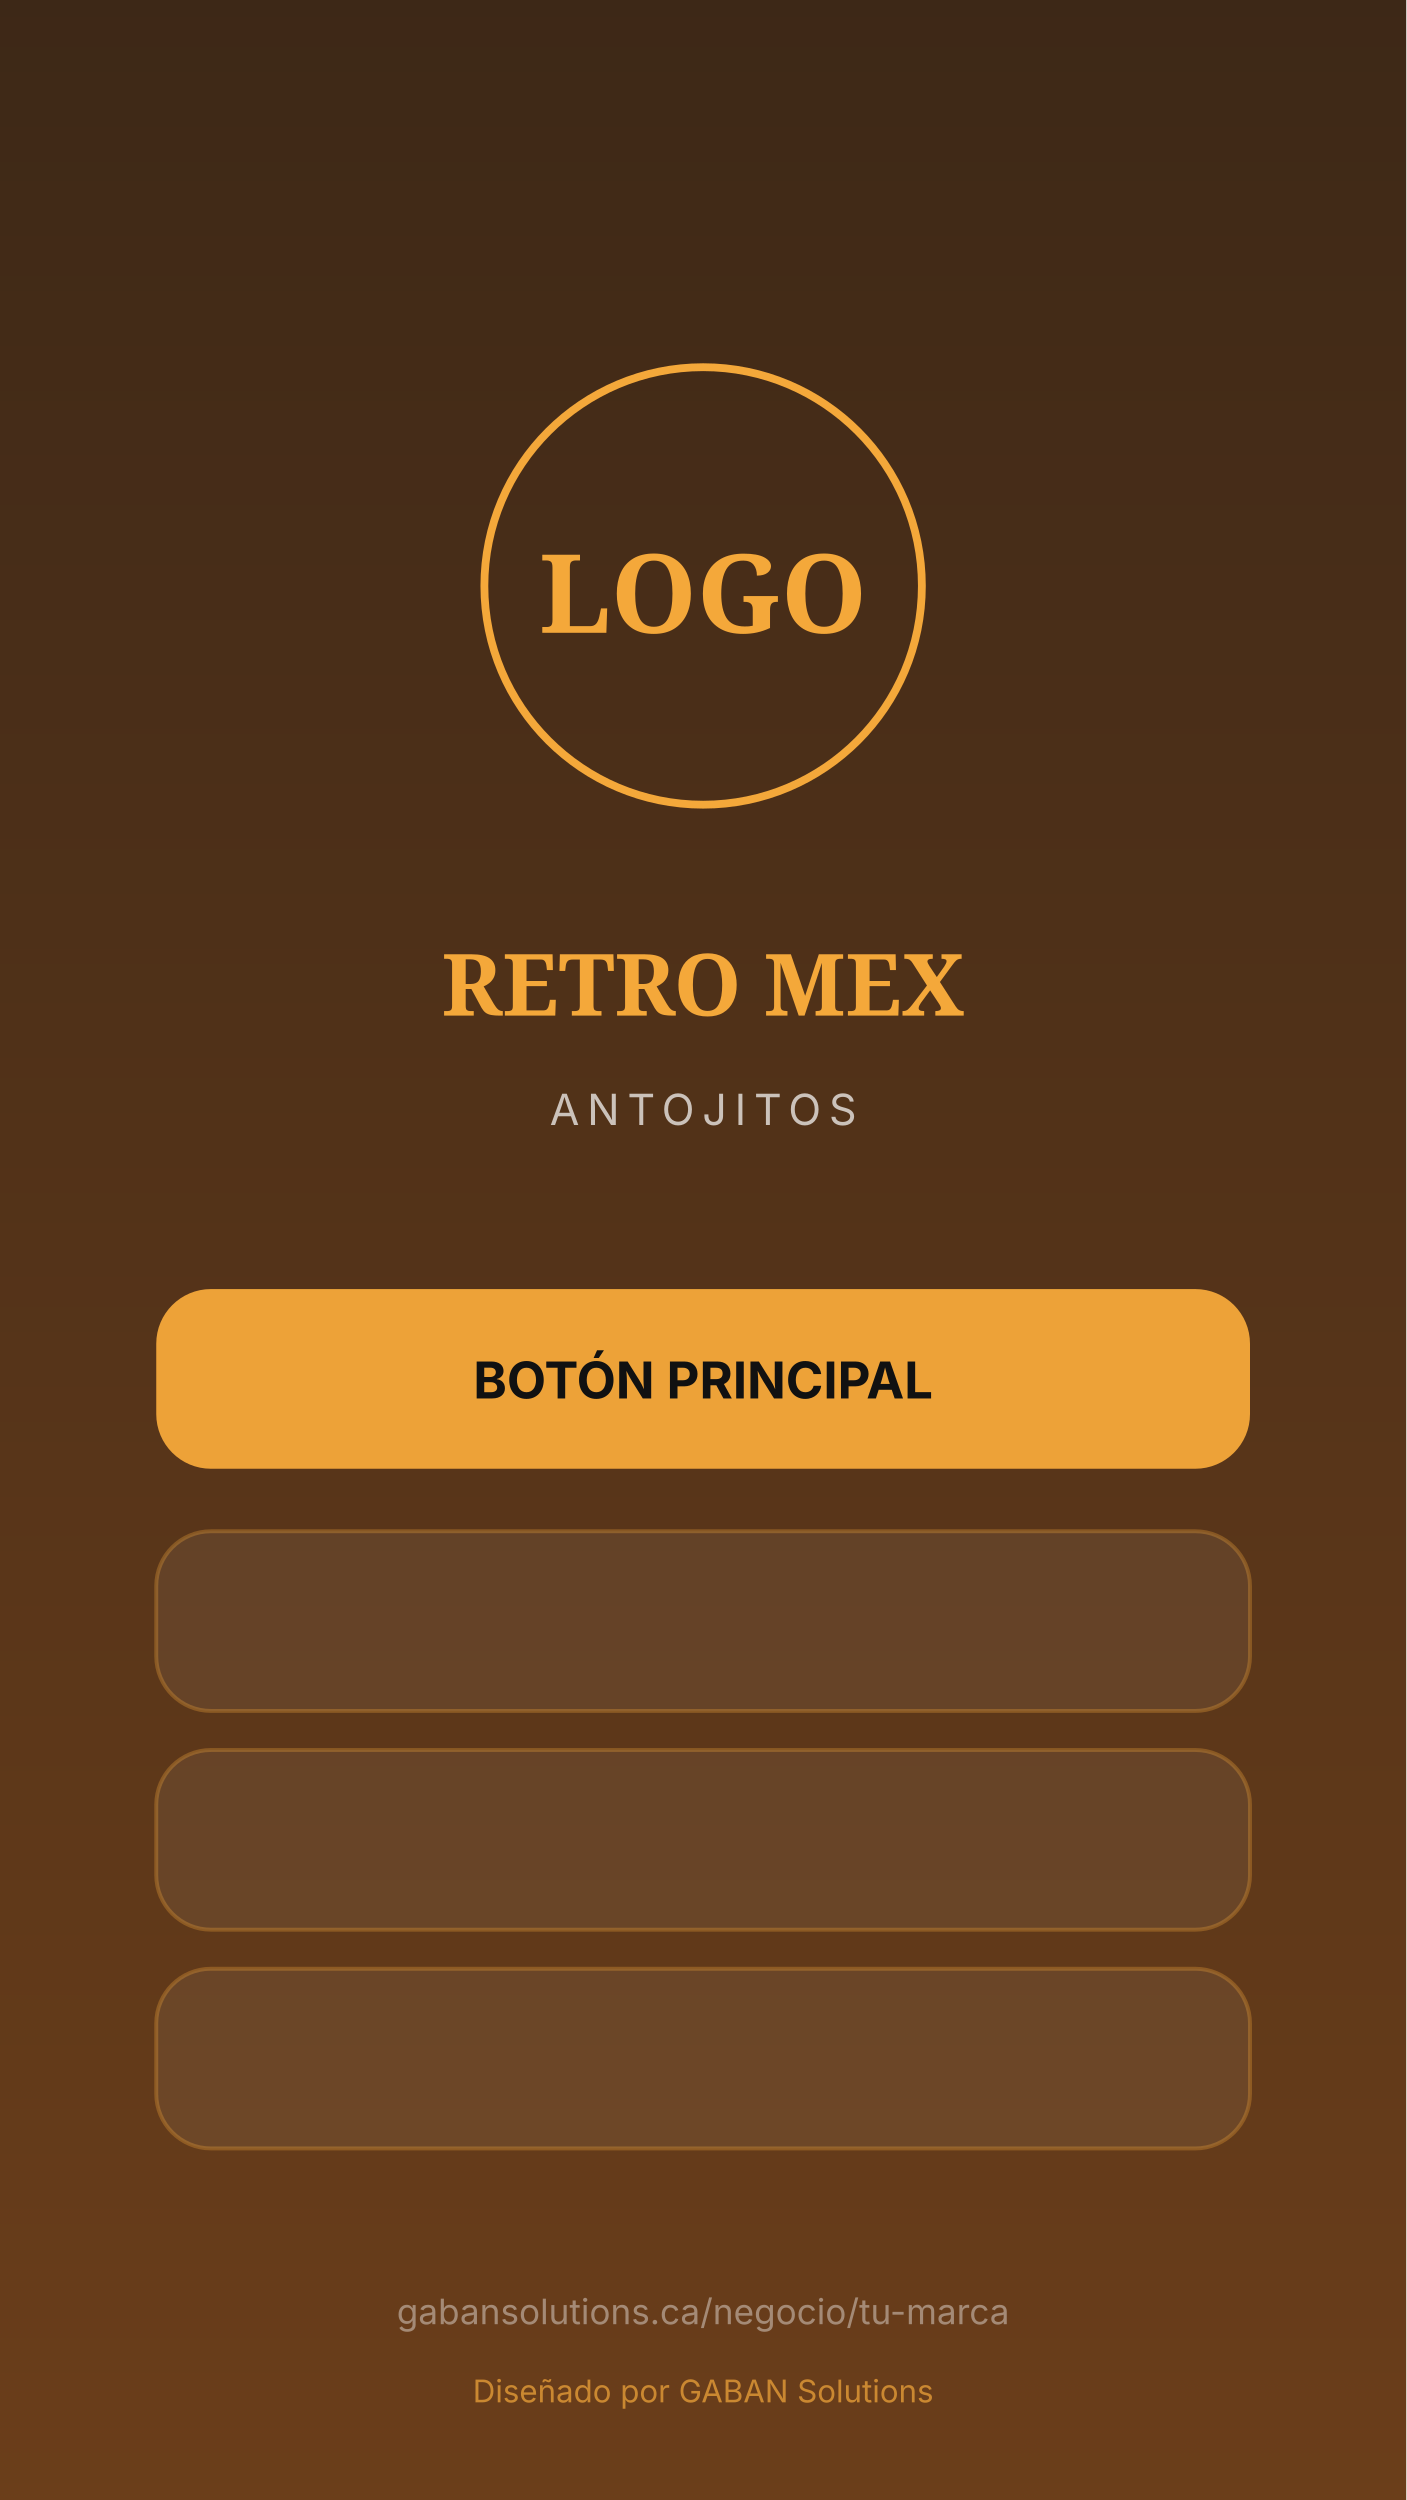
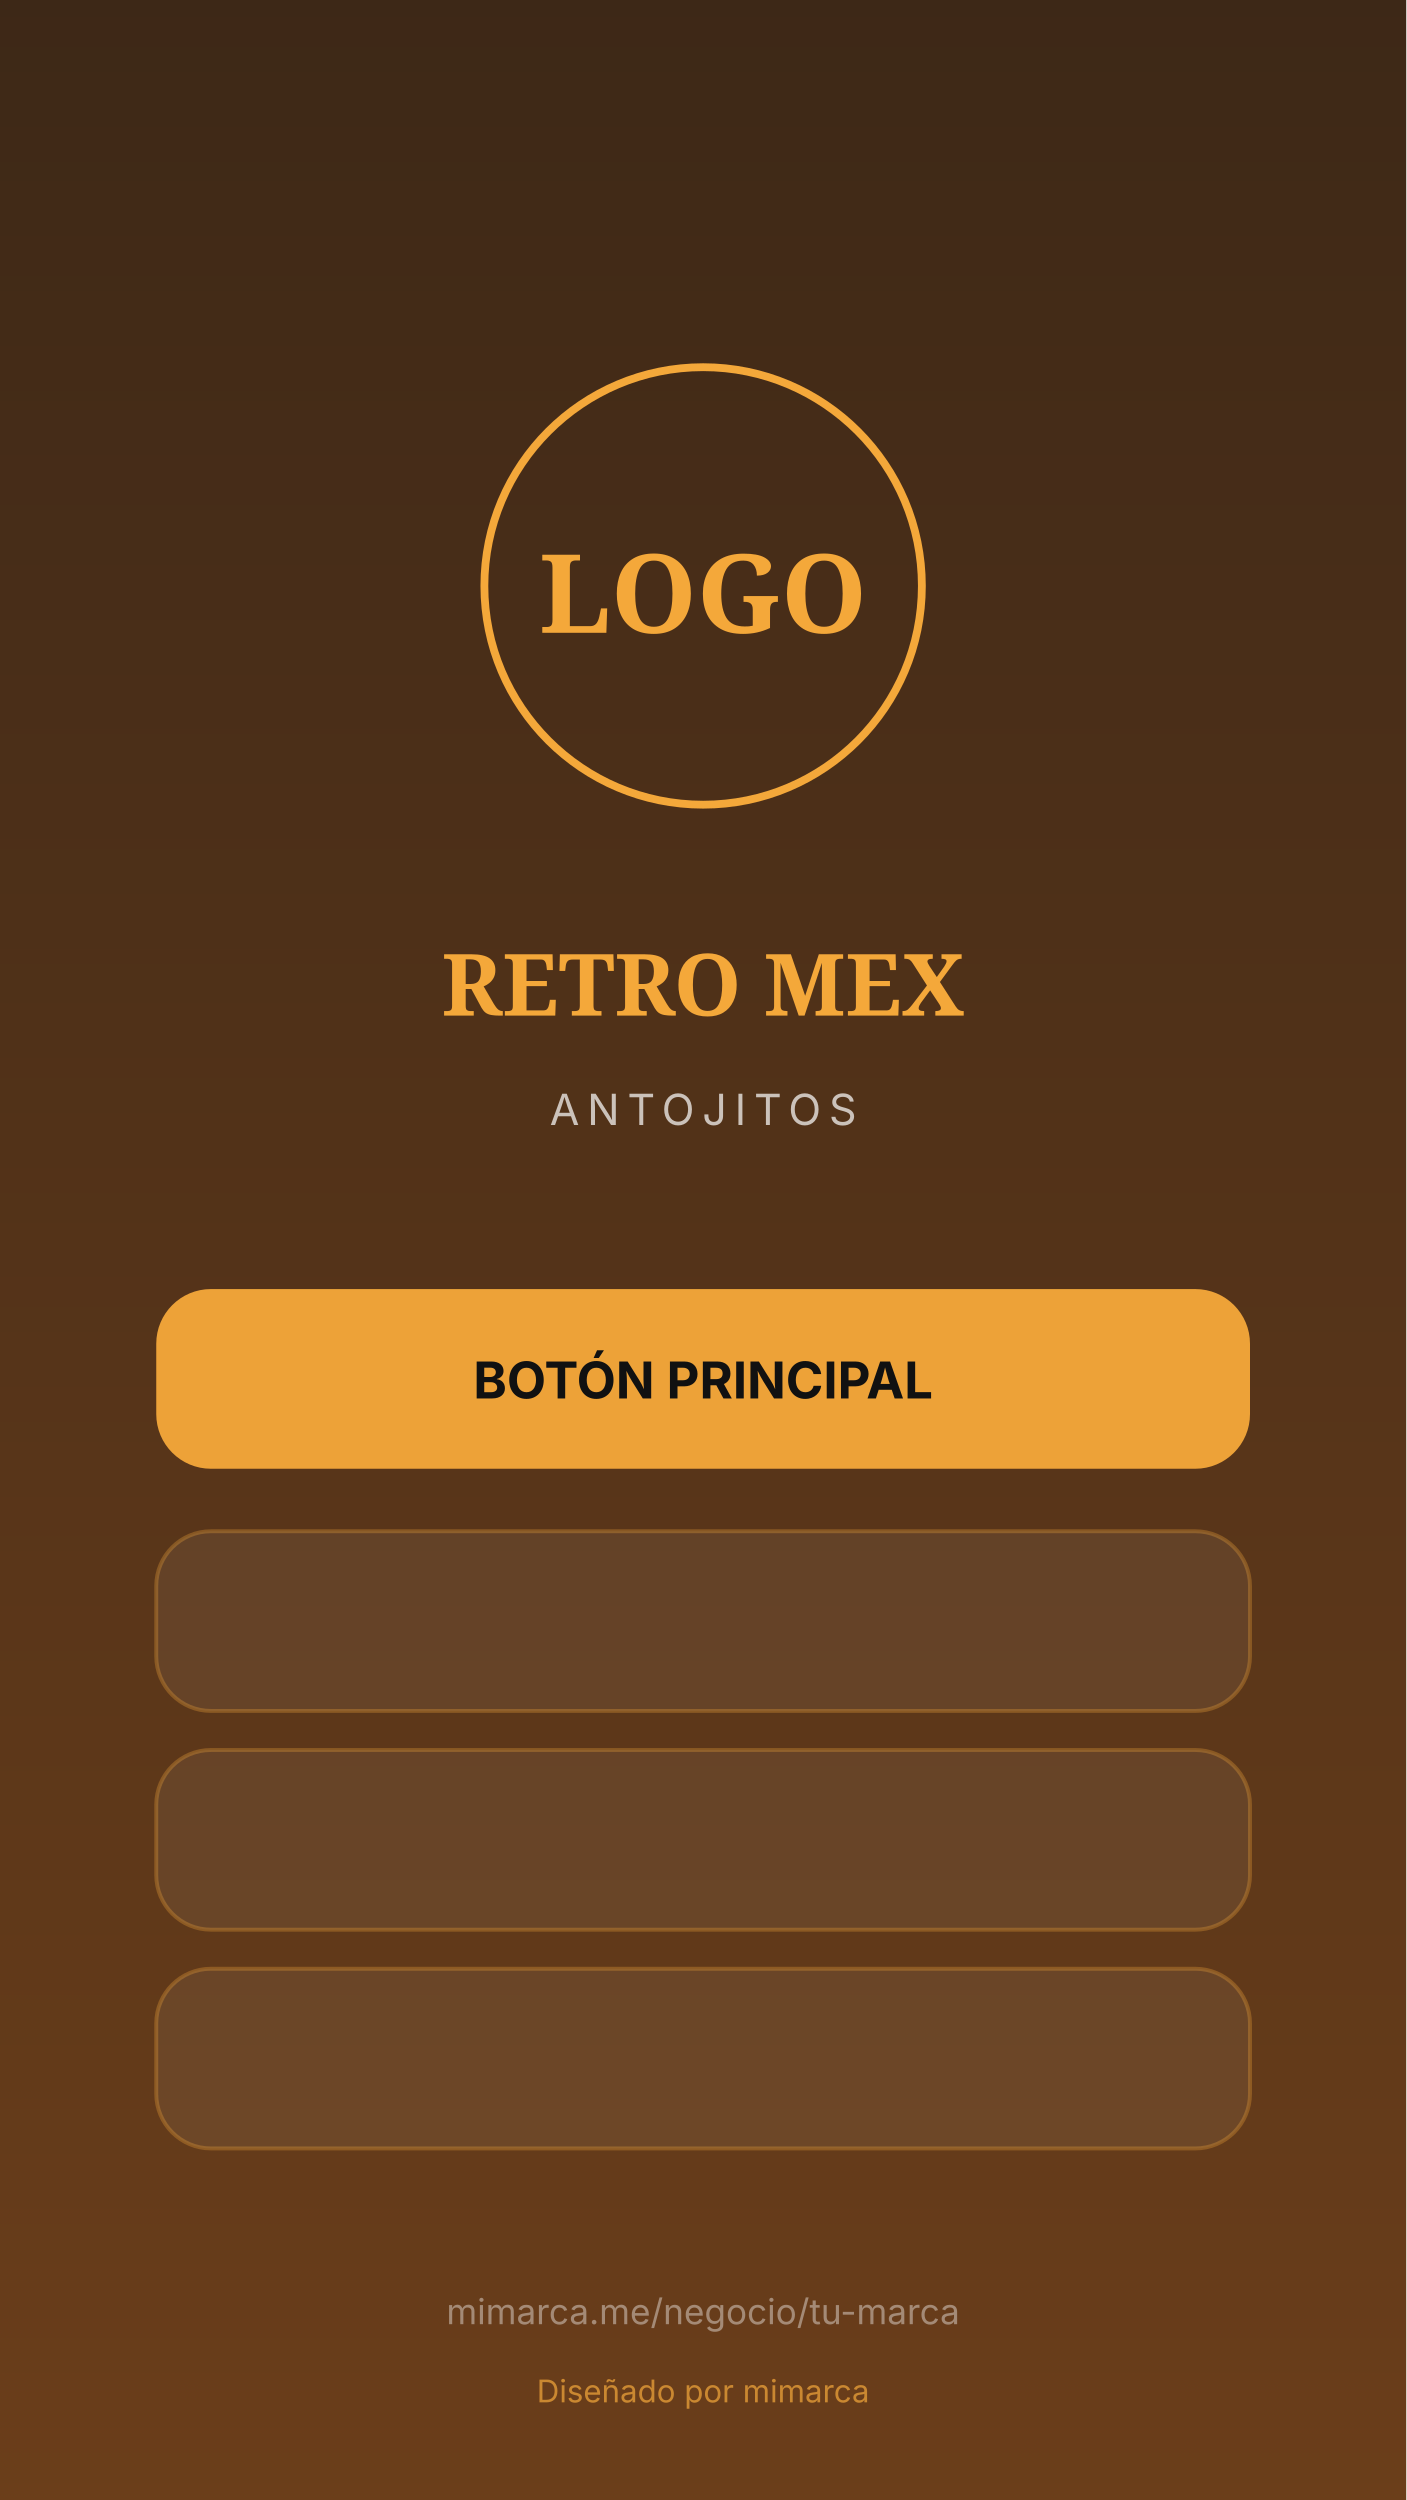
<svg xmlns="http://www.w3.org/2000/svg" viewBox="0 0 360 640" width="360" height="640">
  <defs>
    <linearGradient id="bg" x1="0" y1="0" x2="0" y2="1">
      <stop offset="0%" stop-color="#3d2817" />
      <stop offset="100%" stop-color="#6b3e1a" />
    </linearGradient>
  </defs>
  <rect width="360" height="640" fill="url(#bg)" />
  <circle cx="180" cy="150" r="56" fill="none" stroke="#f4a83a" stroke-width="2" />
  <text x="180" y="162" text-anchor="middle" font-family="Georgia, serif" font-size="28" fill="#f4a83a" font-weight="700">LOGO</text>
  <text x="180" y="260" text-anchor="middle" font-family="Georgia, serif" font-size="22" fill="#f4a83a" font-weight="700">RETRO MEX</text>
  <text x="180" y="288" text-anchor="middle" font-family="Inter, sans-serif" font-size="11" fill="rgba(255,255,255,0.7)" letter-spacing="2">ANTOJITOS</text>
  <rect x="40" y="330" width="280" height="46" rx="14" fill="#f4a83a" opacity="0.95" />
  <text x="180" y="358" text-anchor="middle" font-family="Inter, sans-serif" font-size="13" fill="#111" font-weight="700">BOTÓN PRINCIPAL</text>
  <rect x="40" y="392" width="280" height="46" rx="14" fill="rgba(255,255,255,0.06)" stroke="#f4a83a" stroke-opacity="0.3" />
  <rect x="40" y="448" width="280" height="46" rx="14" fill="rgba(255,255,255,0.06)" stroke="#f4a83a" stroke-opacity="0.3" />
  <rect x="40" y="504" width="280" height="46" rx="14" fill="rgba(255,255,255,0.06)" stroke="#f4a83a" stroke-opacity="0.3" />
-   <text x="180" y="595" text-anchor="middle" font-family="Inter, sans-serif" font-size="9" fill="rgba(255,255,255,0.4)">gabansolutions.ca/negocio/tu-marca</text>
-   <text x="180" y="615" text-anchor="middle" font-family="Inter, sans-serif" font-size="8" fill="#f4a83a" opacity="0.7">Diseñado por GABAN Solutions</text>
+   <text x="180" y="595" text-anchor="middle" font-family="Inter, sans-serif" font-size="9" fill="rgba(255,255,255,0.4)">mimarca.me/negocio/tu-marca</text>
+   <text x="180" y="615" text-anchor="middle" font-family="Inter, sans-serif" font-size="8" fill="#f4a83a" opacity="0.7">Diseñado por mimarca</text>
</svg>
